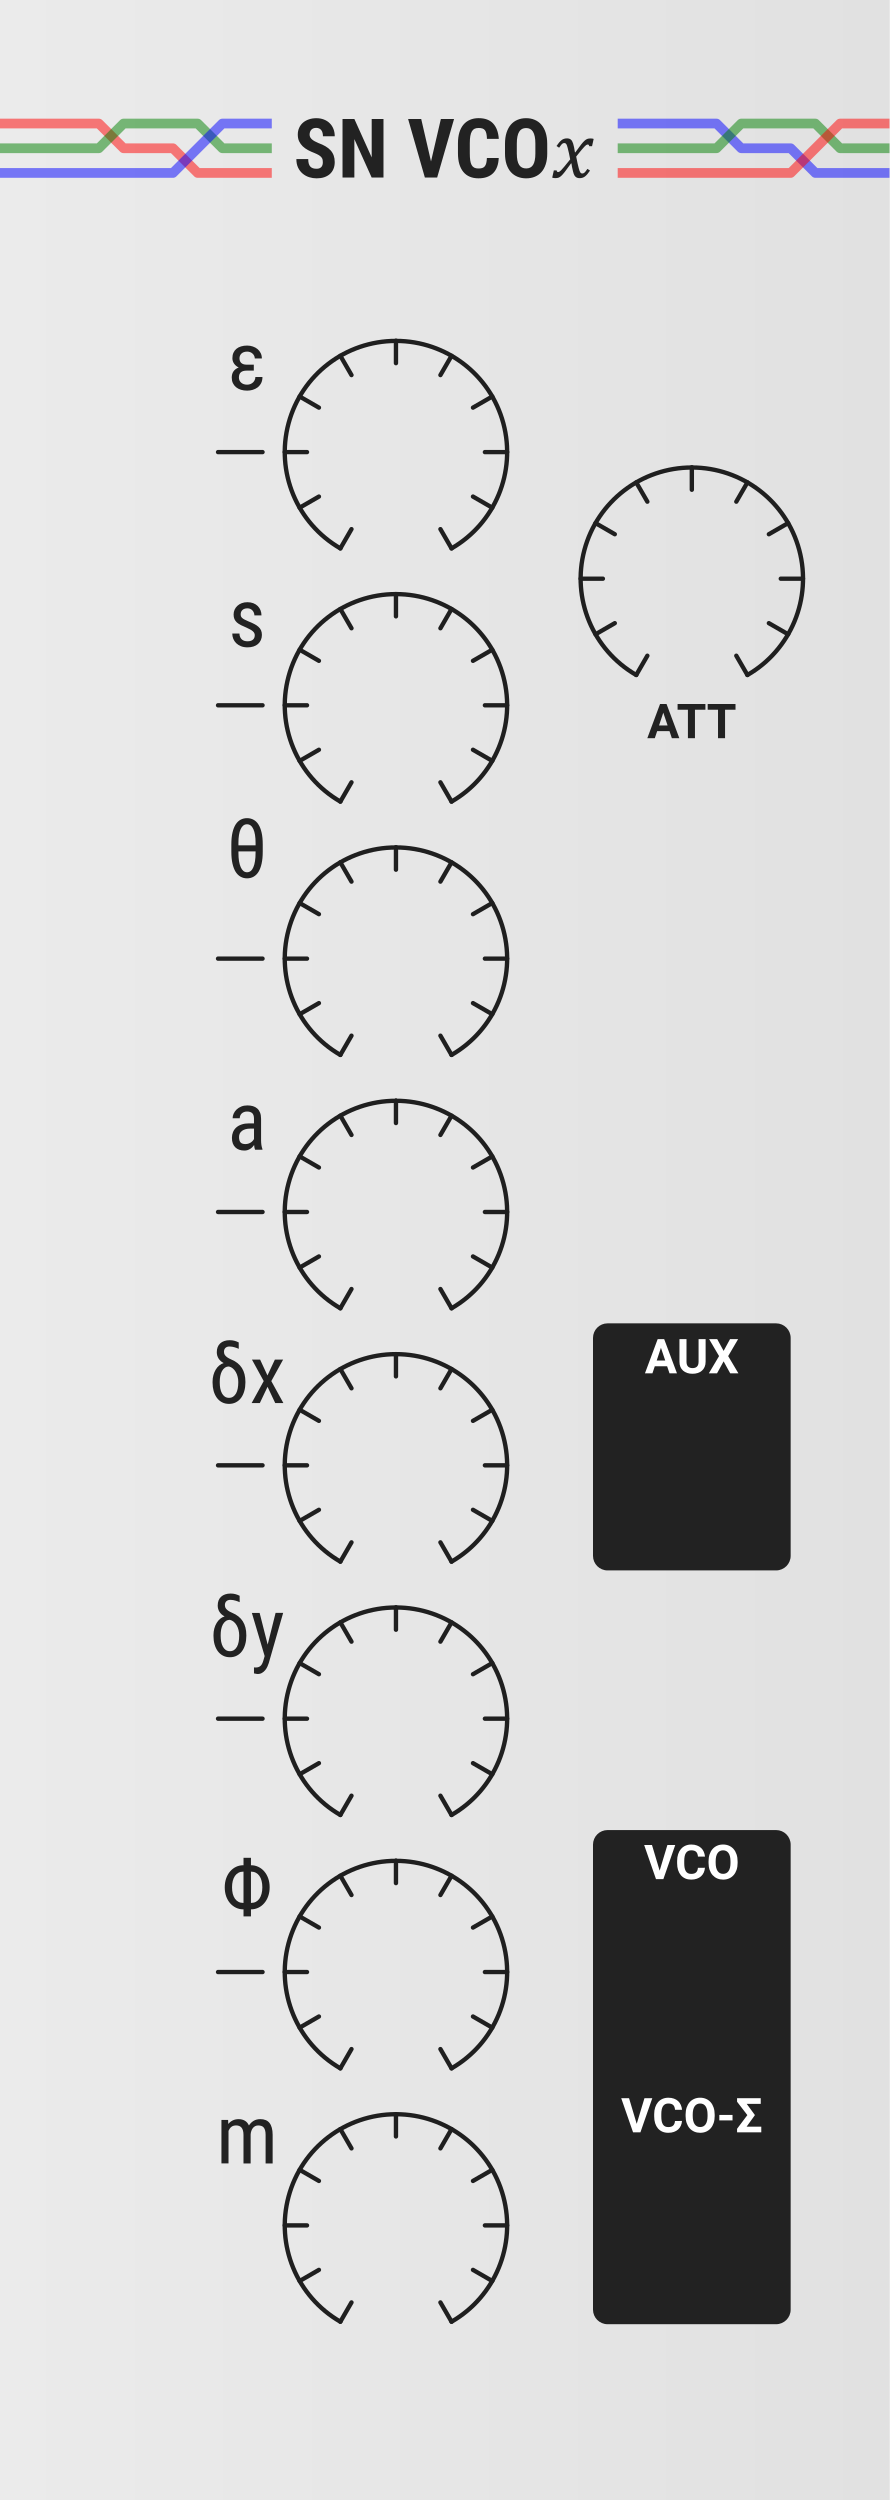
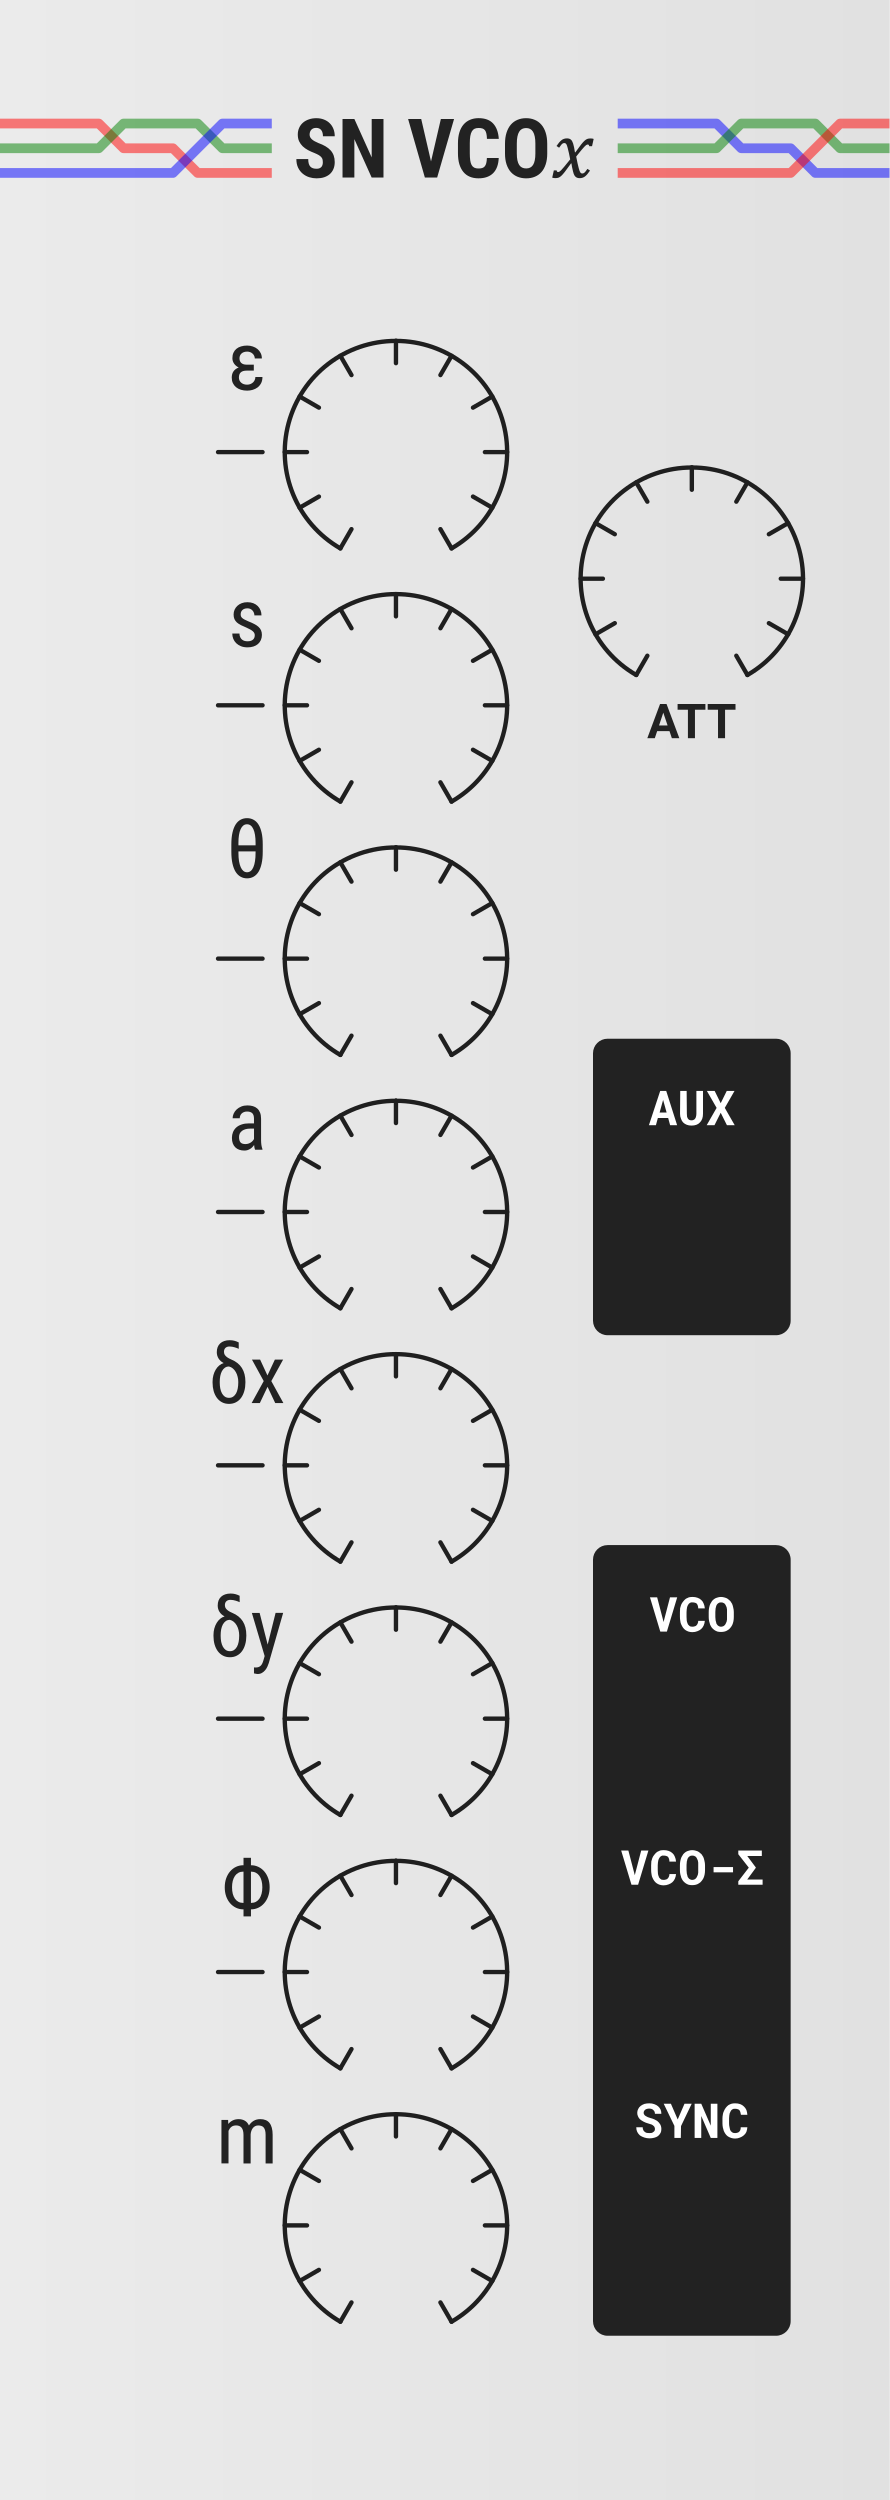
<svg xmlns="http://www.w3.org/2000/svg" version="1.1" width="45.72mm" height="128.5mm" viewBox="0 0 45.72 128.5">
  <defs>
    <linearGradient id="background">
      <stop offset="0%" stop-color="#ebebeb" />
      <stop offset="100%" stop-color="#e1e1e1" />
    </linearGradient>
  </defs>
  <g />
  <g>
    <rect x="0" y="0" width="45.72" height="128.5" fill="url(#background)" />
  </g>
  <g transform="translate(22.86,7.62)">
    <path fill="#222222" stroke="none" d="m -6.268,0.715 q 0,-0.079 -0.014,-0.141 Q -6.297,0.513 -6.345,0.459 -6.39,0.403 -6.477,0.351 -6.562,0.3 -6.704,0.242 -6.874,0.178 -7.029,0.095 -7.182,0.012 -7.3,-0.099 q -0.116,-0.114 -0.186,-0.26 -0.068,-0.149 -0.068,-0.345 0,-0.188 0.07,-0.343 0.07,-0.157 0.196,-0.267 0.128,-0.11 0.302,-0.169 0.176,-0.062 0.387,-0.062 0.217,0 0.391,0.07 0.176,0.068 0.298,0.192 0.124,0.122 0.19,0.294 0.066,0.169 0.066,0.374 h -0.606 q 0,-0.095 -0.021,-0.174 -0.019,-0.081 -0.062,-0.136 -0.041,-0.058 -0.107,-0.089 -0.066,-0.033 -0.159,-0.033 -0.087,0 -0.151,0.027 -0.062,0.027 -0.103,0.074 -0.041,0.045 -0.062,0.11 -0.021,0.064 -0.021,0.136 0,0.074 0.031,0.134 0.033,0.06 0.091,0.112 0.06,0.052 0.143,0.097 0.085,0.045 0.186,0.089 0.211,0.076 0.368,0.169 0.157,0.093 0.263,0.211 0.105,0.118 0.157,0.267 0.052,0.147 0.052,0.333 0,0.198 -0.066,0.353 -0.064,0.155 -0.186,0.263 -0.12,0.105 -0.291,0.163 -0.172,0.056 -0.387,0.056 -0.194,0 -0.382,-0.058 -0.186,-0.06 -0.333,-0.182 -0.147,-0.122 -0.238,-0.308 -0.089,-0.186 -0.089,-0.442 h 0.61 q 0,0.136 0.027,0.232 0.027,0.095 0.081,0.155 0.056,0.058 0.136,0.085 0.081,0.025 0.188,0.025 0.087,0 0.147,-0.025 0.062,-0.027 0.099,-0.07 0.039,-0.045 0.056,-0.107 0.017,-0.062 0.017,-0.134 z M -3.149,1.505 H -3.757 L -4.646,-0.469 V 1.505 h -0.608 v -3.01 h 0.608 l 0.891,1.976 V -1.505 h 0.606 z M -0.706,0.678 -0.199,-1.505 H 0.479 L -0.39,1.505 H -1.022 L -1.884,-1.505 h 0.674 z M 2.775,0.502 Q 2.752,1.017 2.486,1.282 2.219,1.546 1.733,1.546 q -0.25,0 -0.446,-0.083 Q 1.09,1.381 0.956,1.217 0.822,1.054 0.749,0.814 0.679,0.573 0.679,0.258 v -0.513 q 0,-0.314 0.072,-0.556 0.074,-0.242 0.213,-0.405 0.138,-0.163 0.335,-0.246 0.196,-0.085 0.442,-0.085 0.492,0 0.746,0.275 0.256,0.275 0.291,0.79 H 2.169 Q 2.165,-0.643 2.14,-0.75 2.118,-0.86 2.068,-0.924 2.018,-0.988 1.938,-1.015 1.859,-1.042 1.741,-1.042 q -0.122,0 -0.209,0.041 -0.085,0.041 -0.138,0.134 -0.054,0.091 -0.081,0.242 -0.025,0.149 -0.025,0.366 v 0.517 q 0,0.211 0.021,0.36 0.021,0.149 0.072,0.244 0.052,0.093 0.136,0.136 0.085,0.043 0.215,0.043 0.112,0 0.19,-0.023 0.081,-0.025 0.132,-0.085 0.052,-0.06 0.079,-0.165 0.027,-0.105 0.033,-0.267 z m 2.493,-0.232 q 0,0.316 -0.079,0.556 Q 5.111,1.067 4.968,1.226 4.828,1.385 4.627,1.466 q -0.198,0.081 -0.44,0.081 -0.242,0 -0.442,-0.081 Q 3.544,1.385 3.399,1.226 3.257,1.067 3.176,0.827 3.097,0.587 3.097,0.271 V -0.229 q 0,-0.325 0.079,-0.571 0.079,-0.248 0.221,-0.413 0.143,-0.165 0.343,-0.248 0.201,-0.085 0.442,-0.085 0.242,0 0.44,0.085 0.201,0.083 0.343,0.248 0.145,0.165 0.223,0.413 0.079,0.246 0.079,0.571 z M 4.658,-0.234 q 0,-0.215 -0.031,-0.366 -0.031,-0.153 -0.091,-0.25 -0.06,-0.097 -0.149,-0.143 -0.089,-0.045 -0.205,-0.045 -0.118,0 -0.207,0.045 -0.089,0.045 -0.149,0.143 -0.06,0.097 -0.091,0.25 -0.031,0.151 -0.031,0.366 v 0.504 q 0,0.205 0.031,0.351 0.031,0.145 0.091,0.238 0.062,0.093 0.151,0.136 0.091,0.043 0.209,0.043 0.116,0 0.203,-0.043 0.089,-0.043 0.149,-0.136 0.06,-0.093 0.089,-0.238 Q 4.658,0.475 4.658,0.271 Z M 6.448,0.571 Q 6.417,0.407 6.384,0.256 6.351,0.105 6.316,-0.025 q -0.035,-0.13 -0.058,-0.169 -0.023,-0.041 -0.05,-0.056 -0.025,-0.017 -0.064,-0.017 -0.043,0 -0.079,0.021 -0.035,0.019 -0.076,0.068 -0.041,0.048 -0.11,0.151 L 5.745,-0.116 q 0.13,-0.196 0.25,-0.294 0.12,-0.097 0.283,-0.097 0.064,0 0.112,0.014 0.05,0.014 0.087,0.045 0.037,0.029 0.066,0.076 0.029,0.048 0.056,0.13 0.027,0.081 0.05,0.203 0.025,0.12 0.043,0.25 h 0.021 q 0.198,-0.279 0.3,-0.407 0.103,-0.13 0.174,-0.192 0.07,-0.064 0.134,-0.089 0.066,-0.027 0.174,-0.027 0.097,0 0.159,0.025 l -0.083,0.374 H 7.426 q -0.012,-0.087 -0.072,-0.087 -0.019,0 -0.039,0.006 -0.021,0.006 -0.052,0.027 -0.029,0.021 -0.087,0.081 -0.058,0.06 -0.13,0.147 -0.072,0.087 -0.149,0.182 L 6.756,0.428 q 0.037,0.198 0.07,0.343 0.033,0.145 0.058,0.242 0.027,0.095 0.045,0.151 0.021,0.056 0.043,0.085 0.023,0.027 0.045,0.039 0.025,0.01 0.056,0.01 0.056,0 0.107,-0.043 0.054,-0.043 0.153,-0.196 l 0.134,0.089 Q 7.325,1.362 7.207,1.451 q -0.116,0.087 -0.277,0.087 -0.089,0 -0.151,-0.033 Q 6.717,1.474 6.671,1.404 6.626,1.333 6.591,1.184 6.527,0.92 6.512,0.779 H 6.492 Q 6.272,1.087 6.165,1.222 6.06,1.356 5.989,1.42 q -0.068,0.064 -0.134,0.089 -0.064,0.027 -0.172,0.027 -0.097,0 -0.159,-0.025 L 5.607,1.137 h 0.145 q 0.012,0.087 0.072,0.087 0.029,0 0.06,-0.014 Q 5.917,1.193 5.977,1.135 6.037,1.075 6.142,0.949 6.248,0.823 6.448,0.571 Z" />
  </g>
  <g fill="none" stroke="#1f1f1f" stroke-linecap="round" stroke-linejoin="round" stroke-width="1">
    <g transform="translate(20.352,23.238) scale(0.225,0.225)">
      <line x1="-10.160" y1="17.598" x2="-12.700" y2="21.997" />
      <line x1="-17.598" y1="10.160" x2="-21.997" y2="12.700" />
      <line x1="-20.32" y1="0.000" x2="-25.4" y2="0.000" />
      <line x1="-17.598" y1="-10.16" x2="-21.997" y2="-12.7" />
      <line x1="-10.16" y1="-17.598" x2="-12.7" y2="-21.997" />
      <line x1="0.000" y1="-20.32" x2="0.000" y2="-25.4" />
      <line x1="10.160" y1="-17.598" x2="12.7" y2="-21.997" />
      <line x1="17.598" y1="-10.160" x2="21.997" y2="-12.7" />
      <line x1="20.32" y1="0.000" x2="25.4" y2="0.000" />
      <line x1="17.598" y1="10.16" x2="21.997" y2="12.7" />
      <line x1="10.16" y1="17.598" x2="12.7" y2="21.997" />
      <g>
        <path d="M0.000,-25.4 a25.4,25.4,0,0,0,-12.7,47.397" />
        <path d="M0.000,-25.4 a25.4,25.4,0,0,1,12.7,47.397" />
        <circle cx="0.000" cy="0.000" r="25.4" opacity="0.5" stroke="none" />
      </g>
      <line x1="-30.48" y1="0.000" x2="-40.64" y2="0.000" />
    </g>
    <g transform="translate(20.352,36.252) scale(0.225,0.225)">
      <line x1="-10.160" y1="17.598" x2="-12.700" y2="21.997" />
      <line x1="-17.598" y1="10.160" x2="-21.997" y2="12.700" />
      <line x1="-20.32" y1="0.000" x2="-25.4" y2="0.000" />
      <line x1="-17.598" y1="-10.16" x2="-21.997" y2="-12.7" />
      <line x1="-10.16" y1="-17.598" x2="-12.7" y2="-21.997" />
      <line x1="0.000" y1="-20.32" x2="0.000" y2="-25.4" />
      <line x1="10.160" y1="-17.598" x2="12.7" y2="-21.997" />
      <line x1="17.598" y1="-10.160" x2="21.997" y2="-12.7" />
      <line x1="20.32" y1="0.000" x2="25.4" y2="0.000" />
      <line x1="17.598" y1="10.16" x2="21.997" y2="12.7" />
      <line x1="10.16" y1="17.598" x2="12.7" y2="21.997" />
      <g>
        <path d="M0.000,-25.4 a25.4,25.4,0,0,0,-12.7,47.397" />
        <path d="M0.000,-25.4 a25.4,25.4,0,0,1,12.7,47.397" />
        <circle cx="0.000" cy="0.000" r="25.4" opacity="0.5" stroke="none" />
      </g>
      <line x1="-30.48" y1="0.000" x2="-40.64" y2="0.000" />
    </g>
    <g transform="translate(20.352,49.274) scale(0.225,0.225)">
      <line x1="-10.160" y1="17.598" x2="-12.700" y2="21.997" />
      <line x1="-17.598" y1="10.160" x2="-21.997" y2="12.700" />
      <line x1="-20.32" y1="0.000" x2="-25.4" y2="0.000" />
      <line x1="-17.598" y1="-10.16" x2="-21.997" y2="-12.7" />
      <line x1="-10.16" y1="-17.598" x2="-12.7" y2="-21.997" />
      <line x1="0.000" y1="-20.32" x2="0.000" y2="-25.4" />
      <line x1="10.160" y1="-17.598" x2="12.7" y2="-21.997" />
      <line x1="17.598" y1="-10.160" x2="21.997" y2="-12.7" />
      <line x1="20.32" y1="0.000" x2="25.4" y2="0.000" />
      <line x1="17.598" y1="10.16" x2="21.997" y2="12.7" />
      <line x1="10.16" y1="17.598" x2="12.7" y2="21.997" />
      <g>
        <path d="M0.000,-25.4 a25.4,25.4,0,0,0,-12.7,47.397" />
        <path d="M0.000,-25.4 a25.4,25.4,0,0,1,12.7,47.397" />
        <circle cx="0.000" cy="0.000" r="25.4" opacity="0.5" stroke="none" />
      </g>
      <line x1="-30.48" y1="0.000" x2="-40.64" y2="0.000" />
    </g>
    <g transform="translate(20.352,62.296) scale(0.225,0.225)">
      <line x1="-10.160" y1="17.598" x2="-12.700" y2="21.997" />
      <line x1="-17.598" y1="10.160" x2="-21.997" y2="12.700" />
      <line x1="-20.32" y1="0.000" x2="-25.4" y2="0.000" />
      <line x1="-17.598" y1="-10.16" x2="-21.997" y2="-12.7" />
      <line x1="-10.16" y1="-17.598" x2="-12.7" y2="-21.997" />
      <line x1="0.000" y1="-20.32" x2="0.000" y2="-25.4" />
      <line x1="10.160" y1="-17.598" x2="12.7" y2="-21.997" />
      <line x1="17.598" y1="-10.160" x2="21.997" y2="-12.7" />
      <line x1="20.32" y1="0.000" x2="25.4" y2="0.000" />
      <line x1="17.598" y1="10.16" x2="21.997" y2="12.7" />
      <line x1="10.16" y1="17.598" x2="12.7" y2="21.997" />
      <g>
        <path d="M0.000,-25.4 a25.4,25.4,0,0,0,-12.7,47.397" />
        <path d="M0.000,-25.4 a25.4,25.4,0,0,1,12.7,47.397" />
        <circle cx="0.000" cy="0.000" r="25.4" opacity="0.5" stroke="none" />
      </g>
      <line x1="-30.48" y1="0.000" x2="-40.64" y2="0.000" />
    </g>
    <g transform="translate(20.352,75.318) scale(0.225,0.225)">
      <line x1="-10.160" y1="17.598" x2="-12.700" y2="21.997" />
      <line x1="-17.598" y1="10.160" x2="-21.997" y2="12.700" />
      <line x1="-20.32" y1="0.000" x2="-25.4" y2="0.000" />
      <line x1="-17.598" y1="-10.16" x2="-21.997" y2="-12.7" />
      <line x1="-10.16" y1="-17.598" x2="-12.7" y2="-21.997" />
      <line x1="0.000" y1="-20.32" x2="0.000" y2="-25.4" />
      <line x1="10.160" y1="-17.598" x2="12.7" y2="-21.997" />
      <line x1="17.598" y1="-10.160" x2="21.997" y2="-12.7" />
      <line x1="20.32" y1="0.000" x2="25.4" y2="0.000" />
      <line x1="17.598" y1="10.16" x2="21.997" y2="12.7" />
      <line x1="10.16" y1="17.598" x2="12.7" y2="21.997" />
      <g>
        <path d="M0.000,-25.4 a25.4,25.4,0,0,0,-12.7,47.397" />
        <path d="M0.000,-25.4 a25.4,25.4,0,0,1,12.7,47.397" />
        <circle cx="0.000" cy="0.000" r="25.4" opacity="0.5" stroke="none" />
      </g>
      <line x1="-30.48" y1="0.000" x2="-40.64" y2="0.000" />
    </g>
    <g transform="translate(20.352,88.34) scale(0.225,0.225)">
      <line x1="-10.160" y1="17.598" x2="-12.700" y2="21.997" />
      <line x1="-17.598" y1="10.160" x2="-21.997" y2="12.700" />
      <line x1="-20.32" y1="0.000" x2="-25.4" y2="0.000" />
      <line x1="-17.598" y1="-10.16" x2="-21.997" y2="-12.7" />
      <line x1="-10.16" y1="-17.598" x2="-12.7" y2="-21.997" />
      <line x1="0.000" y1="-20.32" x2="0.000" y2="-25.4" />
      <line x1="10.160" y1="-17.598" x2="12.7" y2="-21.997" />
      <line x1="17.598" y1="-10.160" x2="21.997" y2="-12.7" />
      <line x1="20.32" y1="0.000" x2="25.4" y2="0.000" />
      <line x1="17.598" y1="10.16" x2="21.997" y2="12.7" />
      <line x1="10.16" y1="17.598" x2="12.7" y2="21.997" />
      <g>
        <path d="M0.000,-25.4 a25.4,25.4,0,0,0,-12.7,47.397" />
        <path d="M0.000,-25.4 a25.4,25.4,0,0,1,12.7,47.397" />
        <circle cx="0.000" cy="0.000" r="25.4" opacity="0.5" stroke="none" />
      </g>
      <line x1="-30.48" y1="0.000" x2="-40.64" y2="0.000" />
    </g>
    <g transform="translate(20.352,101.363) scale(0.225,0.225)">
      <line x1="-10.160" y1="17.598" x2="-12.700" y2="21.997" />
      <line x1="-17.598" y1="10.160" x2="-21.997" y2="12.700" />
      <line x1="-20.32" y1="0.000" x2="-25.4" y2="0.000" />
      <line x1="-17.598" y1="-10.16" x2="-21.997" y2="-12.7" />
      <line x1="-10.16" y1="-17.598" x2="-12.7" y2="-21.997" />
      <line x1="0.000" y1="-20.32" x2="0.000" y2="-25.4" />
      <line x1="10.160" y1="-17.598" x2="12.7" y2="-21.997" />
      <line x1="17.598" y1="-10.160" x2="21.997" y2="-12.7" />
      <line x1="20.32" y1="0.000" x2="25.4" y2="0.000" />
      <line x1="17.598" y1="10.16" x2="21.997" y2="12.7" />
      <line x1="10.16" y1="17.598" x2="12.7" y2="21.997" />
      <g>
        <path d="M0.000,-25.4 a25.4,25.4,0,0,0,-12.7,47.397" />
        <path d="M0.000,-25.4 a25.4,25.4,0,0,1,12.7,47.397" />
        <circle cx="0.000" cy="0.000" r="25.4" opacity="0.5" stroke="none" />
      </g>
      <line x1="-30.48" y1="0.000" x2="-40.64" y2="0.000" />
    </g>
    <g transform="translate(20.352,114.386) scale(0.225,0.225)">
      <line x1="-10.160" y1="17.598" x2="-12.700" y2="21.997" />
      <line x1="-17.598" y1="10.160" x2="-21.997" y2="12.700" />
      <line x1="-20.32" y1="0.000" x2="-25.4" y2="0.000" />
      <line x1="-17.598" y1="-10.16" x2="-21.997" y2="-12.7" />
      <line x1="-10.16" y1="-17.598" x2="-12.7" y2="-21.997" />
      <line x1="0.000" y1="-20.32" x2="0.000" y2="-25.4" />
      <line x1="10.160" y1="-17.598" x2="12.7" y2="-21.997" />
      <line x1="17.598" y1="-10.160" x2="21.997" y2="-12.7" />
      <line x1="20.32" y1="0.000" x2="25.4" y2="0.000" />
      <line x1="17.598" y1="10.16" x2="21.997" y2="12.7" />
      <line x1="10.16" y1="17.598" x2="12.7" y2="21.997" />
      <g>
        <path d="M0.000,-25.4 a25.4,25.4,0,0,0,-12.7,47.397" />
        <path d="M0.000,-25.4 a25.4,25.4,0,0,1,12.7,47.397" />
        <circle cx="0.000" cy="0.000" r="25.4" opacity="0.5" stroke="none" />
      </g>
    </g>
    <g transform="translate(35.56,29.745) scale(0.225,0.225)">
      <line x1="-10.160" y1="17.598" x2="-12.700" y2="21.997" />
      <line x1="-17.598" y1="10.160" x2="-21.997" y2="12.700" />
      <line x1="-20.32" y1="0.000" x2="-25.4" y2="0.000" />
      <line x1="-17.598" y1="-10.16" x2="-21.997" y2="-12.7" />
      <line x1="-10.16" y1="-17.598" x2="-12.7" y2="-21.997" />
      <line x1="0.000" y1="-20.32" x2="0.000" y2="-25.4" />
      <line x1="10.160" y1="-17.598" x2="12.7" y2="-21.997" />
      <line x1="17.598" y1="-10.160" x2="21.997" y2="-12.7" />
      <line x1="20.32" y1="0.000" x2="25.4" y2="0.000" />
      <line x1="17.598" y1="10.16" x2="21.997" y2="12.7" />
      <line x1="10.16" y1="17.598" x2="12.7" y2="21.997" />
      <g>
        <path d="M0.000,-25.4 a25.4,25.4,0,0,0,-12.7,47.397" />
        <path d="M0.000,-25.4 a25.4,25.4,0,0,1,12.7,47.397" />
        <circle cx="0.000" cy="0.000" r="25.4" opacity="0.5" stroke="none" />
      </g>
    </g>
  </g>
  <g fill="#222222" />
  <g>
    <g fill="#222222">
-       <g transform="translate(35.56,88.34)">
-         <rect x="-5.08" y="-20.32" width="10.16" height="12.7" rx="0.75" />
-       </g>
-       <g transform="translate(35.56,114.385)">
-         <rect x="-5.08" y="-20.32" width="10.16" height="25.4" rx="0.75" />
+       <g transform="translate(35.56 61.01) scale(1)">
+         <rect x="-5.08" y="-7.62" width="10.16" height="15.24" rx="0.75" />
+       </g>
+       <g transform="translate(35.56 99.738) scale(1)">
+         <rect x="-5.08" y="-20.32" width="10.16" height="40.64" rx="0.75" />
      </g>
    </g>
    <g fill="#ffffff">
-       <g transform="translate(12.7,48.52)">
-         <path d="M 21.59,21.706 H 20.956 L 20.835,22.068 H 20.451 L 21.104,20.312 h 0.335 l 0.657,1.756 H 21.712 Z M 21.054,21.413 h 0.439 l -0.221,-0.657 z m 2.515,-1.101 v 1.159 q 0,0.152 -0.051,0.269 -0.051,0.116 -0.14,0.194 -0.089,0.078 -0.213,0.118 -0.123,0.04 -0.269,0.04 -0.147,0 -0.271,-0.04 -0.123,-0.04 -0.212,-0.118 -0.089,-0.078 -0.14,-0.194 -0.049,-0.117 -0.049,-0.269 V 20.312 h 0.362 v 1.159 q 0,0.172 0.082,0.252 0.083,0.078 0.229,0.078 0.147,0 0.228,-0.078 0.082,-0.08 0.082,-0.252 V 20.312 Z m 0.925,0.605 0.329,-0.605 h 0.416 l -0.511,0.871 0.525,0.885 h -0.421 l -0.338,-0.615 -0.338,0.615 H 23.735 l 0.525,-0.885 -0.511,-0.871 h 0.416 z" />
-       </g>
-       <g transform="translate(12.7,74.52)">
-         <path d="m 21.206,21.633 0.398,-1.32 h 0.403 l -0.611,1.756 h -0.377 l -0.609,-1.756 h 0.402 z m 2.328,-0.15 q -0.01,0.134 -0.06,0.246 -0.051,0.112 -0.14,0.193 -0.089,0.08 -0.217,0.125 -0.127,0.045 -0.289,0.045 -0.169,0 -0.304,-0.058 -0.134,-0.059 -0.228,-0.169 -0.093,-0.11 -0.143,-0.265 -0.049,-0.157 -0.049,-0.351 V 21.134 q 0,-0.194 0.052,-0.351 0.052,-0.157 0.146,-0.266 0.095,-0.11 0.23,-0.169 0.135,-0.059 0.301,-0.059 0.164,0 0.289,0.047 0.127,0.046 0.215,0.129 0.088,0.082 0.137,0.197 0.049,0.113 0.063,0.247 H 23.175 q -0.006,-0.078 -0.028,-0.139 -0.021,-0.06 -0.06,-0.101 -0.04,-0.041 -0.102,-0.061 -0.063,-0.022 -0.152,-0.022 -0.183,0 -0.274,0.134 -0.089,0.133 -0.089,0.412 v 0.118 q 0,0.136 0.019,0.239 0.021,0.102 0.063,0.171 0.043,0.069 0.111,0.104 0.069,0.034 0.165,0.034 0.086,0 0.147,-0.019 0.063,-0.019 0.104,-0.058 0.042,-0.04 0.065,-0.099 0.023,-0.059 0.029,-0.137 z m 1.68,-0.253 q 0,0.201 -0.054,0.362 -0.054,0.159 -0.153,0.27 -0.098,0.111 -0.235,0.171 -0.137,0.059 -0.303,0.059 -0.165,0 -0.303,-0.059 -0.137,-0.06 -0.238,-0.171 -0.099,-0.111 -0.154,-0.27 -0.055,-0.16 -0.055,-0.362 v -0.077 q 0,-0.2 0.054,-0.361 0.055,-0.16 0.154,-0.273 0.099,-0.112 0.236,-0.171 0.137,-0.06 0.303,-0.06 0.165,0 0.303,0.06 0.137,0.059 0.236,0.171 0.099,0.112 0.153,0.273 0.055,0.16 0.055,0.361 z m -0.367,-0.08 q 0,-0.276 -0.099,-0.42 -0.099,-0.143 -0.282,-0.143 -0.183,0 -0.282,0.143 -0.099,0.143 -0.099,0.42 v 0.08 q 0,0.137 0.025,0.244 0.027,0.105 0.075,0.177 0.049,0.071 0.121,0.109 0.071,0.036 0.163,0.036 0.183,0 0.281,-0.145 0.098,-0.145 0.098,-0.421 z" />
-       </g>
-       <g transform="translate(12.7,87.534)">
-         <path d="m 20.027,21.633 0.398,-1.32 h 0.403 l -0.611,1.756 h -0.377 l -0.609,-1.756 h 0.402 z m 2.328,-0.15 q -0.01,0.134 -0.06,0.246 -0.051,0.112 -0.14,0.193 -0.089,0.08 -0.217,0.125 -0.127,0.045 -0.289,0.045 -0.169,0 -0.304,-0.058 -0.134,-0.059 -0.228,-0.169 -0.093,-0.11 -0.143,-0.265 -0.049,-0.157 -0.049,-0.351 V 21.134 q 0,-0.194 0.052,-0.351 0.052,-0.157 0.146,-0.266 0.095,-0.11 0.23,-0.169 0.135,-0.059 0.301,-0.059 0.164,0 0.289,0.047 0.127,0.046 0.215,0.129 0.088,0.082 0.137,0.197 0.049,0.113 0.063,0.247 h -0.362 q -0.006,-0.078 -0.028,-0.139 -0.021,-0.06 -0.06,-0.101 -0.04,-0.041 -0.102,-0.061 -0.063,-0.022 -0.152,-0.022 -0.183,0 -0.274,0.134 -0.089,0.133 -0.089,0.412 v 0.118 q 0,0.136 0.019,0.239 0.021,0.102 0.063,0.171 0.043,0.069 0.111,0.104 0.069,0.034 0.165,0.034 0.086,0 0.147,-0.019 0.063,-0.019 0.104,-0.058 0.042,-0.04 0.065,-0.099 0.023,-0.059 0.029,-0.137 z m 1.68,-0.253 q 0,0.201 -0.054,0.362 -0.054,0.159 -0.153,0.27 -0.098,0.111 -0.235,0.171 -0.137,0.059 -0.303,0.059 -0.165,0 -0.303,-0.059 -0.137,-0.06 -0.238,-0.171 -0.099,-0.111 -0.154,-0.27 -0.055,-0.16 -0.055,-0.362 v -0.077 q 0,-0.2 0.054,-0.361 0.055,-0.16 0.154,-0.273 0.099,-0.112 0.236,-0.171 0.137,-0.06 0.303,-0.06 0.165,0 0.303,0.06 0.137,0.059 0.236,0.171 0.099,0.112 0.153,0.273 0.055,0.16 0.055,0.361 z m -0.367,-0.08 q 0,-0.276 -0.099,-0.42 -0.099,-0.143 -0.282,-0.143 -0.183,0 -0.282,0.143 -0.099,0.143 -0.099,0.42 v 0.08 q 0,0.137 0.025,0.244 0.027,0.105 0.075,0.177 0.049,0.071 0.121,0.109 0.071,0.036 0.163,0.036 0.183,0 0.281,-0.145 0.098,-0.145 0.098,-0.421 z m 1.284,0.306 h -0.679 v -0.281 h 0.679 z m 1.145,-0.265 -0.422,0.586 h 0.755 v 0.291 H 25.185 v -0.182 l 0.529,-0.704 -0.529,-0.687 v -0.182 h 1.217 v 0.293 h -0.72 l 0.416,0.568 z" />
+       <g transform="translate(33.324,57.835)">
+         <path d="M0.49-0.37L1.02-0.37L1.12 0L1.48 0L0.92-1.76L0.61-1.76L0.03 0L0.39 0L0.49-0.37ZM0.94-0.65L0.58-0.65L0.76-1.30L0.94-0.65ZM2.81-0.59L2.81-1.76L2.47-1.76L2.47-0.59Q2.47-0.51 2.45-0.44Q2.44-0.38 2.40-0.33L2.40-0.33Q2.37-0.29 2.32-0.27Q2.28-0.25 2.22-0.25L2.22-0.25Q2.16-0.25 2.11-0.27Q2.07-0.29 2.04-0.33L2.04-0.33Q2.01-0.37 1.99-0.44Q1.98-0.50 1.98-0.59L1.98-0.59L1.97-1.76L1.64-1.76L1.63-0.59Q1.63-0.44 1.68-0.33Q1.72-0.21 1.79-0.14L1.79-0.14Q1.87-0.06 1.98-0.02Q2.08 0.02 2.22 0.02L2.22 0.02Q2.36 0.02 2.47-0.02Q2.58-0.06 2.65-0.14L2.65-0.14Q2.73-0.22 2.77-0.33Q2.81-0.44 2.81-0.59L2.81-0.59ZM4.03-1.76L3.72-1.13L3.41-1.76L3.01-1.76L3.51-0.89L3.00 0L3.40 0L3.72-0.64L4.04 0L4.44 0L3.93-0.89L4.43-1.76L4.03-1.76Z" />
+       </g>
+       <g transform="translate(33.368,83.863)">
+         <path d="M0.04-1.76L0.57 0L0.91 0L1.44-1.76L1.07-1.76L0.77-0.61L0.74-0.49L0.71-0.61L0.41-1.76L0.04-1.76ZM2.86-0.55L2.86-0.55L2.52-0.55Q2.52-0.47 2.49-0.41Q2.47-0.36 2.43-0.32L2.43-0.32Q2.40-0.28 2.34-0.27Q2.29-0.25 2.22-0.25L2.22-0.25Q2.18-0.25 2.13-0.26Q2.09-0.27 2.06-0.30L2.06-0.30Q2.03-0.32 2.01-0.35Q1.98-0.38 1.97-0.43L1.97-0.43Q1.94-0.49 1.93-0.57Q1.92-0.65 1.92-0.76L1.92-0.76L1.92-1.00Q1.92-1.07 1.93-1.14Q1.94-1.21 1.95-1.26L1.95-1.26Q1.97-1.33 2.01-1.39Q2.04-1.44 2.09-1.47L2.09-1.47Q2.12-1.49 2.15-1.50Q2.19-1.50 2.23-1.50L2.23-1.50Q2.30-1.50 2.36-1.48Q2.41-1.47 2.45-1.43L2.45-1.43Q2.48-1.39 2.50-1.33Q2.52-1.27 2.52-1.19L2.52-1.19L2.86-1.19Q2.85-1.33 2.80-1.44Q2.76-1.55 2.68-1.62L2.68-1.62Q2.60-1.70 2.48-1.74Q2.37-1.78 2.23-1.78L2.23-1.78Q2.13-1.78 2.04-1.76Q1.96-1.73 1.89-1.69L1.89-1.69Q1.81-1.63 1.75-1.55Q1.68-1.47 1.64-1.37L1.64-1.37Q1.61-1.29 1.59-1.20Q1.58-1.10 1.58-0.99L1.58-0.99L1.58-0.76Q1.58-0.65 1.60-0.54Q1.61-0.44 1.65-0.36L1.65-0.36Q1.69-0.27 1.74-0.20Q1.79-0.13 1.86-0.08L1.86-0.08Q1.93-0.03 2.02-0.00Q2.12 0.03 2.22 0.03L2.22 0.03Q2.36 0.03 2.48-0.02Q2.59-0.06 2.67-0.13L2.67-0.13Q2.75-0.20 2.80-0.31Q2.85-0.42 2.86-0.55ZM4.35-0.75L4.35-0.75L4.35-1.00Q4.35-1.12 4.32-1.23Q4.30-1.34 4.26-1.43L4.26-1.43Q4.22-1.50 4.17-1.57Q4.11-1.63 4.04-1.68L4.04-1.68Q3.97-1.73 3.88-1.75Q3.79-1.78 3.69-1.78L3.69-1.78Q3.59-1.78 3.51-1.75Q3.42-1.73 3.35-1.68L3.35-1.68Q3.28-1.63 3.23-1.57Q3.18-1.50 3.14-1.42L3.14-1.42Q3.10-1.33 3.08-1.22Q3.06-1.12 3.06-1.00L3.06-1.00L3.06-0.75Q3.06-0.64 3.08-0.54Q3.10-0.44 3.13-0.36L3.13-0.36Q3.17-0.27 3.22-0.20Q3.28-0.13 3.35-0.08L3.35-0.08Q3.42-0.03 3.51-0.00Q3.59 0.02 3.69 0.02L3.69 0.02Q3.79 0.02 3.87 0.00Q3.96-0.02 4.03-0.07L4.03-0.07Q4.11-0.11 4.17-0.19Q4.23-0.26 4.27-0.34L4.27-0.34Q4.31-0.43 4.33-0.53Q4.35-0.64 4.35-0.75ZM4.00-1.01L4.00-1.01L4.00-0.75Q4.00-0.68 4.00-0.62Q3.99-0.56 3.98-0.51L3.98-0.51Q3.96-0.45 3.93-0.40Q3.90-0.34 3.86-0.31L3.86-0.31Q3.83-0.28 3.79-0.27Q3.75-0.25 3.69-0.25L3.69-0.25Q3.64-0.25 3.60-0.27Q3.56-0.29 3.53-0.31L3.53-0.31Q3.49-0.35 3.46-0.40Q3.44-0.45 3.43-0.52L3.43-0.52Q3.41-0.57 3.41-0.63Q3.40-0.68 3.40-0.75L3.40-0.75L3.40-1.01Q3.40-1.07 3.41-1.14Q3.41-1.20 3.43-1.25L3.43-1.25Q3.44-1.32 3.47-1.37Q3.50-1.42 3.54-1.45L3.54-1.45Q3.57-1.47 3.61-1.49Q3.65-1.50 3.69-1.50L3.69-1.50Q3.74-1.50 3.78-1.49Q3.82-1.47 3.86-1.45L3.86-1.45Q3.90-1.42 3.93-1.36Q3.96-1.31 3.98-1.25L3.98-1.25Q3.99-1.20 4.00-1.14Q4.00-1.07 4.00-1.01Z" />
+       </g>
+       <g transform="translate(31.888,96.877)">
+         <path d="M0.04-1.76L0.57 0L0.91 0L1.44-1.76L1.07-1.76L0.77-0.61L0.74-0.49L0.71-0.61L0.41-1.76L0.04-1.76ZM2.86-0.55L2.86-0.55L2.52-0.55Q2.52-0.47 2.49-0.41Q2.47-0.36 2.43-0.32L2.43-0.32Q2.40-0.28 2.34-0.27Q2.29-0.25 2.22-0.25L2.22-0.25Q2.18-0.25 2.13-0.26Q2.09-0.27 2.06-0.30L2.06-0.30Q2.03-0.32 2.01-0.35Q1.98-0.38 1.97-0.43L1.97-0.43Q1.94-0.49 1.93-0.57Q1.92-0.65 1.92-0.76L1.92-0.76L1.92-1.00Q1.92-1.07 1.93-1.14Q1.94-1.21 1.95-1.26L1.95-1.26Q1.97-1.33 2.01-1.39Q2.04-1.44 2.09-1.47L2.09-1.47Q2.12-1.49 2.15-1.50Q2.19-1.50 2.23-1.50L2.23-1.50Q2.30-1.50 2.36-1.48Q2.41-1.47 2.45-1.43L2.45-1.43Q2.48-1.39 2.50-1.33Q2.52-1.27 2.52-1.19L2.52-1.19L2.86-1.19Q2.85-1.33 2.80-1.44Q2.76-1.55 2.68-1.62L2.68-1.62Q2.60-1.70 2.48-1.74Q2.37-1.78 2.23-1.78L2.23-1.78Q2.13-1.78 2.04-1.76Q1.96-1.73 1.89-1.69L1.89-1.69Q1.81-1.63 1.75-1.55Q1.68-1.47 1.64-1.37L1.64-1.37Q1.61-1.29 1.59-1.20Q1.58-1.10 1.58-0.99L1.58-0.99L1.58-0.76Q1.58-0.65 1.60-0.54Q1.61-0.44 1.65-0.36L1.65-0.36Q1.69-0.27 1.74-0.20Q1.79-0.13 1.86-0.08L1.86-0.08Q1.93-0.03 2.02-0.00Q2.12 0.03 2.22 0.03L2.22 0.03Q2.36 0.03 2.48-0.02Q2.59-0.06 2.67-0.13L2.67-0.13Q2.75-0.20 2.80-0.31Q2.85-0.42 2.86-0.55ZM4.35-0.75L4.35-0.75L4.35-1.00Q4.35-1.12 4.32-1.23Q4.30-1.34 4.26-1.43L4.26-1.43Q4.22-1.50 4.17-1.57Q4.11-1.63 4.04-1.68L4.04-1.68Q3.97-1.73 3.88-1.75Q3.79-1.78 3.69-1.78L3.69-1.78Q3.59-1.78 3.51-1.75Q3.42-1.73 3.35-1.68L3.35-1.68Q3.28-1.63 3.23-1.57Q3.18-1.50 3.14-1.42L3.14-1.42Q3.10-1.33 3.08-1.22Q3.06-1.12 3.06-1.00L3.06-1.00L3.06-0.75Q3.06-0.64 3.08-0.54Q3.10-0.44 3.13-0.36L3.13-0.36Q3.17-0.27 3.22-0.20Q3.28-0.13 3.35-0.08L3.35-0.08Q3.42-0.03 3.51-0.00Q3.59 0.02 3.69 0.02L3.69 0.02Q3.79 0.02 3.87 0.00Q3.96-0.02 4.03-0.07L4.03-0.07Q4.11-0.11 4.17-0.19Q4.23-0.26 4.27-0.34L4.27-0.34Q4.31-0.43 4.33-0.53Q4.35-0.64 4.35-0.75ZM4.00-1.01L4.00-1.01L4.00-0.75Q4.00-0.68 4.00-0.62Q3.99-0.56 3.98-0.51L3.98-0.51Q3.96-0.45 3.93-0.40Q3.90-0.34 3.86-0.31L3.86-0.31Q3.83-0.28 3.79-0.27Q3.75-0.25 3.69-0.25L3.69-0.25Q3.64-0.25 3.60-0.27Q3.56-0.29 3.53-0.31L3.53-0.31Q3.49-0.35 3.46-0.40Q3.44-0.45 3.43-0.52L3.43-0.52Q3.41-0.57 3.41-0.63Q3.40-0.68 3.40-0.75L3.40-0.75L3.40-1.01Q3.40-1.07 3.41-1.14Q3.41-1.20 3.43-1.25L3.43-1.25Q3.44-1.32 3.47-1.37Q3.50-1.42 3.54-1.45L3.54-1.45Q3.57-1.47 3.61-1.49Q3.65-1.50 3.69-1.50L3.69-1.50Q3.74-1.50 3.78-1.49Q3.82-1.47 3.86-1.45L3.86-1.45Q3.90-1.42 3.93-1.36Q3.96-1.31 3.98-1.25L3.98-1.25Q3.99-1.20 4.00-1.14Q4.00-1.07 4.00-1.01ZM4.79-0.64L5.79-0.64L5.79-0.91L4.79-0.91L4.79-0.64ZM6.52-0.27L6.96-0.87L6.96-0.89L6.52-1.48L7.27-1.48L7.27-1.76L6.06-1.76L6.06-1.57L6.60-0.88L6.06-0.18L6.06-0.00L7.31-0.00L7.31-0.27L6.52-0.27Z" />
+       </g>
+       <g transform="translate(32.594,109.891)">
+         <path d="M1.07-0.46L1.07-0.46Q1.07-0.41 1.05-0.37Q1.03-0.33 0.99-0.31L0.99-0.31Q0.96-0.28 0.91-0.26Q0.85-0.25 0.79-0.25L0.79-0.25Q0.71-0.25 0.65-0.26Q0.58-0.28 0.54-0.32L0.54-0.32Q0.49-0.35 0.47-0.41Q0.44-0.47 0.44-0.55L0.44-0.55L0.11-0.55Q0.11-0.41 0.16-0.31Q0.21-0.21 0.30-0.13L0.30-0.13Q0.40-0.06 0.53-0.02Q0.65 0.02 0.79 0.02L0.79 0.02Q0.92 0.02 1.03-0.01Q1.15-0.04 1.23-0.10L1.23-0.10Q1.31-0.17 1.36-0.26Q1.40-0.34 1.40-0.46L1.40-0.46Q1.40-0.59 1.34-0.70Q1.28-0.80 1.18-0.88L1.18-0.88Q1.11-0.92 1.03-0.96Q0.94-1.00 0.85-1.02L0.85-1.02Q0.77-1.04 0.70-1.07Q0.64-1.10 0.59-1.13L0.59-1.13Q0.54-1.16 0.52-1.20Q0.49-1.24 0.49-1.29L0.49-1.29Q0.49-1.34 0.51-1.38Q0.53-1.42 0.57-1.45L0.57-1.45Q0.60-1.48 0.65-1.49Q0.71-1.51 0.77-1.51L0.77-1.51Q0.85-1.51 0.90-1.49Q0.96-1.47 0.99-1.43L0.99-1.43Q1.03-1.40 1.05-1.35Q1.07-1.30 1.07-1.24L1.07-1.24L1.40-1.24Q1.40-1.36 1.36-1.46Q1.31-1.56 1.23-1.63L1.23-1.63Q1.15-1.70 1.03-1.74Q0.92-1.78 0.78-1.78L0.78-1.78Q0.65-1.78 0.53-1.75Q0.42-1.71 0.34-1.65L0.34-1.65Q0.25-1.58 0.21-1.49Q0.16-1.40 0.16-1.29L0.16-1.29Q0.16-1.19 0.20-1.11Q0.23-1.03 0.30-0.96L0.30-0.96Q0.37-0.90 0.48-0.84Q0.59-0.78 0.74-0.74L0.74-0.74Q0.83-0.72 0.90-0.69Q0.96-0.66 1.00-0.62L1.00-0.62Q1.04-0.59 1.05-0.55Q1.07-0.51 1.07-0.46ZM2.59-1.76L2.24-0.95L1.89-1.76L1.52-1.76L2.07-0.62L2.07 0L2.40 0L2.41-0.61L2.96-1.76L2.59-1.76ZM3.94 0L4.28 0L4.28-1.76L3.94-1.76L3.94-0.63L3.45-1.76L3.11-1.76L3.11 0L3.45 0L3.45-1.13L3.94 0ZM5.82-0.55L5.82-0.55L5.48-0.55Q5.48-0.47 5.46-0.41Q5.44-0.36 5.40-0.32L5.40-0.32Q5.36-0.28 5.31-0.27Q5.25-0.25 5.19-0.25L5.19-0.25Q5.14-0.25 5.10-0.26Q5.06-0.27 5.03-0.30L5.03-0.30Q5.00-0.32 4.97-0.35Q4.95-0.38 4.93-0.43L4.93-0.43Q4.91-0.49 4.90-0.57Q4.88-0.65 4.88-0.76L4.88-0.76L4.88-1.00Q4.88-1.07 4.89-1.14Q4.90-1.21 4.91-1.26L4.91-1.26Q4.94-1.33 4.97-1.39Q5.00-1.44 5.05-1.47L5.05-1.47Q5.08-1.49 5.12-1.50Q5.15-1.50 5.19-1.50L5.19-1.50Q5.27-1.50 5.32-1.48Q5.37-1.47 5.41-1.43L5.41-1.43Q5.44-1.39 5.46-1.33Q5.48-1.27 5.49-1.19L5.49-1.19L5.82-1.19Q5.81-1.33 5.77-1.44Q5.72-1.55 5.64-1.62L5.64-1.62Q5.56-1.70 5.45-1.74Q5.34-1.78 5.19-1.78L5.19-1.78Q5.09-1.78 5.01-1.76Q4.92-1.73 4.85-1.69L4.85-1.69Q4.77-1.63 4.71-1.55Q4.65-1.47 4.61-1.37L4.61-1.37Q4.57-1.29 4.56-1.20Q4.54-1.10 4.54-0.99L4.54-0.99L4.54-0.76Q4.54-0.65 4.56-0.54Q4.58-0.44 4.61-0.36L4.61-0.36Q4.65-0.27 4.70-0.20Q4.75-0.13 4.82-0.08L4.82-0.08Q4.90-0.03 4.99-0.00Q5.08 0.03 5.19 0.03L5.19 0.03Q5.33 0.03 5.44-0.02Q5.55-0.06 5.63-0.13L5.63-0.13Q5.72-0.20 5.77-0.31Q5.81-0.42 5.82-0.55Z" />
      </g>
    </g>
  </g>
  <g fill="#222222" stroke="none">
    <g transform="translate(-10.16,19.05)">
      <path d="m 22.837,0 q -0.198,0 -0.298,0.087 -0.099,0.085 -0.099,0.273 0,0.072 0.027,0.138 0.029,0.066 0.083,0.116 0.054,0.05 0.132,0.079 0.079,0.029 0.18,0.029 0.095,0 0.174,-0.033 0.079,-0.033 0.134,-0.087 0.056,-0.054 0.085,-0.124 0.031,-0.072 0.031,-0.151 h 0.364 q 0,0.184 -0.068,0.316 -0.068,0.132 -0.18,0.219 -0.112,0.085 -0.254,0.126 -0.141,0.041 -0.285,0.041 -0.172,0 -0.318,-0.045 -0.145,-0.045 -0.25,-0.13 -0.105,-0.087 -0.165,-0.211 -0.058,-0.124 -0.058,-0.283 0,-0.194 0.091,-0.325 0.093,-0.13 0.267,-0.196 -0.153,-0.074 -0.24,-0.201 -0.085,-0.126 -0.085,-0.277 0,-0.157 0.054,-0.279 0.054,-0.122 0.153,-0.203 0.099,-0.083 0.24,-0.124 0.141,-0.043 0.312,-0.043 0.155,0 0.291,0.048 0.138,0.045 0.242,0.132 0.103,0.085 0.163,0.209 0.06,0.122 0.06,0.275 h -0.364 q 0,-0.074 -0.031,-0.138 -0.029,-0.064 -0.083,-0.112 -0.052,-0.05 -0.124,-0.076 -0.072,-0.027 -0.155,-0.027 -0.101,0 -0.176,0.029 -0.074,0.029 -0.122,0.076 -0.048,0.048 -0.072,0.11 -0.023,0.06 -0.023,0.126 0,0.072 0.021,0.134 0.021,0.06 0.064,0.103 0.045,0.043 0.114,0.068 0.07,0.025 0.169,0.025 h 0.368 v 0.306 z" />
    </g>
    <g transform="translate(-10.16,32.244)">
      <path d="m 23.256,0.415 q 0,-0.062 -0.023,-0.112 -0.023,-0.052 -0.074,-0.097 -0.052,-0.048 -0.134,-0.093 -0.081,-0.045 -0.201,-0.099 -0.155,-0.064 -0.279,-0.126 -0.122,-0.062 -0.207,-0.136 -0.083,-0.076 -0.128,-0.174 -0.043,-0.099 -0.043,-0.234 0,-0.132 0.05,-0.248 0.052,-0.116 0.145,-0.201 0.093,-0.087 0.223,-0.136 0.13,-0.05 0.291,-0.05 0.169,0 0.304,0.052 0.134,0.052 0.227,0.145 0.093,0.091 0.143,0.215 0.05,0.124 0.05,0.267 h -0.364 q 0,-0.068 -0.025,-0.132 -0.023,-0.066 -0.07,-0.118 -0.045,-0.052 -0.112,-0.083 -0.066,-0.031 -0.153,-0.031 -0.093,0 -0.159,0.027 -0.064,0.025 -0.105,0.068 -0.041,0.041 -0.062,0.097 -0.019,0.056 -0.019,0.116 0,0.062 0.017,0.107 0.019,0.043 0.062,0.083 0.043,0.039 0.118,0.079 0.076,0.039 0.194,0.091 0.169,0.066 0.3,0.134 0.132,0.066 0.221,0.147 0.089,0.079 0.134,0.18 0.045,0.101 0.045,0.236 0,0.147 -0.054,0.267 -0.052,0.118 -0.149,0.203 -0.097,0.083 -0.234,0.128 -0.136,0.043 -0.302,0.043 -0.19,0 -0.337,-0.058 -0.147,-0.06 -0.246,-0.157 -0.099,-0.099 -0.151,-0.227 -0.05,-0.128 -0.05,-0.267 h 0.368 q 0.004,0.118 0.043,0.194 0.039,0.076 0.097,0.122 0.06,0.045 0.132,0.064 0.072,0.017 0.143,0.017 0.182,0 0.277,-0.081 0.095,-0.083 0.095,-0.221 z" />
    </g>
    <g transform="translate(-10.16,23.037)">
      <path d="m 23.665,20.745 q 0,0.349 -0.058,0.606 -0.056,0.256 -0.161,0.426 -0.105,0.167 -0.254,0.25 -0.149,0.083 -0.333,0.083 -0.182,0 -0.331,-0.083 -0.149,-0.083 -0.256,-0.25 -0.105,-0.169 -0.163,-0.426 -0.058,-0.256 -0.058,-0.606 V 20.363 q 0,-0.347 0.058,-0.602 0.058,-0.254 0.163,-0.42 0.105,-0.165 0.254,-0.244 0.149,-0.081 0.331,-0.081 0.184,0 0.333,0.081 0.149,0.079 0.254,0.244 0.105,0.165 0.163,0.42 0.058,0.254 0.058,0.602 z m -1.249,-0.333 h 0.881 v -0.114 q 0,-0.469 -0.114,-0.717 -0.112,-0.25 -0.327,-0.25 -0.213,0 -0.327,0.25 -0.114,0.248 -0.114,0.717 z m 0.881,0.314 h -0.881 v 0.081 q 0,0.234 0.029,0.418 0.031,0.182 0.087,0.31 0.056,0.128 0.138,0.196 0.083,0.066 0.188,0.066 0.107,0 0.19,-0.066 0.083,-0.068 0.136,-0.196 0.056,-0.128 0.083,-0.31 0.029,-0.184 0.029,-0.418 z" />
    </g>
    <g transform="translate(-10.16,58.108)">
      <path d="m 23.27,0.988 q -0.019,-0.041 -0.031,-0.105 -0.01,-0.066 -0.017,-0.138 -0.039,0.058 -0.091,0.11 -0.05,0.052 -0.114,0.091 -0.062,0.039 -0.136,0.062 -0.072,0.023 -0.155,0.023 -0.147,0 -0.267,-0.041 -0.118,-0.041 -0.203,-0.124 -0.085,-0.083 -0.13,-0.203 -0.045,-0.122 -0.045,-0.283 0,-0.161 0.056,-0.298 0.056,-0.136 0.165,-0.236 0.11,-0.099 0.275,-0.155 0.165,-0.058 0.384,-0.058 h 0.254 v -0.238 q 0,-0.201 -0.089,-0.285 -0.089,-0.085 -0.271,-0.085 -0.089,0 -0.159,0.029 -0.068,0.027 -0.116,0.074 -0.048,0.048 -0.072,0.112 -0.025,0.062 -0.025,0.132 h -0.366 q 0,-0.12 0.052,-0.238 0.054,-0.12 0.151,-0.213 0.099,-0.095 0.24,-0.153 0.141,-0.058 0.314,-0.058 0.155,0 0.283,0.037 0.13,0.037 0.223,0.12 0.095,0.083 0.147,0.213 0.052,0.13 0.052,0.318 v 1.102 q 0,0.056 0.004,0.118 0.004,0.062 0.012,0.122 0.01,0.06 0.023,0.116 0.014,0.054 0.031,0.099 v 0.033 z m -0.488,-0.291 q 0.076,0 0.145,-0.023 0.068,-0.023 0.124,-0.058 0.056,-0.037 0.097,-0.083 0.043,-0.048 0.068,-0.097 v -0.533 h -0.192 q -0.132,0 -0.24,0.029 -0.105,0.029 -0.182,0.085 -0.074,0.054 -0.116,0.134 -0.039,0.081 -0.039,0.184 0,0.101 0.021,0.172 0.021,0.068 0.062,0.112 0.041,0.041 0.103,0.06 0.064,0.019 0.149,0.019 z" />
    </g>
    <g transform="translate(-10.16,71.13)">
      <path d="m 21.304,-1.635 q 0,-0.141 0.043,-0.252 0.045,-0.114 0.13,-0.192 0.087,-0.081 0.209,-0.122 0.124,-0.043 0.281,-0.043 0.136,0 0.24,0.029 0.105,0.027 0.223,0.085 l 0.002,0.331 q -0.035,-0.019 -0.089,-0.039 -0.054,-0.023 -0.118,-0.039 -0.062,-0.019 -0.13,-0.031 -0.068,-0.012 -0.136,-0.012 -0.136,0 -0.213,0.074 -0.074,0.074 -0.074,0.203 0,0.043 0.014,0.091 0.014,0.048 0.054,0.097 0.041,0.05 0.114,0.101 0.072,0.05 0.188,0.099 0.372,0.153 0.552,0.44 0.18,0.287 0.18,0.709 v 0.043 q 0,0.234 -0.058,0.434 -0.056,0.201 -0.163,0.347 -0.107,0.147 -0.265,0.229 -0.155,0.083 -0.356,0.083 -0.203,0 -0.36,-0.083 -0.157,-0.083 -0.265,-0.229 -0.107,-0.147 -0.165,-0.347 -0.056,-0.201 -0.056,-0.434 v -0.043 q 0,-0.184 0.043,-0.343 0.045,-0.161 0.122,-0.287 0.076,-0.126 0.18,-0.211 0.103,-0.085 0.219,-0.118 l -0.002,-0.01 q -0.159,-0.081 -0.252,-0.225 -0.093,-0.145 -0.093,-0.333 z m 0.151,1.571 q 0,0.159 0.027,0.302 0.029,0.143 0.087,0.25 0.058,0.105 0.147,0.169 0.091,0.062 0.217,0.062 0.124,0 0.213,-0.062 0.091,-0.064 0.149,-0.169 0.058,-0.107 0.085,-0.25 0.027,-0.143 0.027,-0.302 v -0.043 q 0,-0.132 -0.033,-0.26 -0.031,-0.13 -0.093,-0.238 -0.06,-0.107 -0.149,-0.184 -0.089,-0.076 -0.201,-0.103 -0.124,0 -0.213,0.064 -0.089,0.064 -0.149,0.172 -0.058,0.107 -0.087,0.25 -0.027,0.143 -0.027,0.3 z m 2.452,-0.368 0.382,-0.816 h 0.424 l -0.608,1.106 0.622,1.131 h -0.42 l -0.395,-0.837 -0.397,0.837 h -0.422 l 0.622,-1.131 -0.606,-1.106 h 0.42 z" />
    </g>
    <g transform="translate(-10.16,84.152)">
      <path d="m 21.351,-1.635 q 0,-0.141 0.043,-0.252 0.045,-0.114 0.13,-0.192 0.087,-0.081 0.209,-0.122 0.124,-0.043 0.281,-0.043 0.136,0 0.24,0.029 0.105,0.027 0.223,0.085 l 0.002,0.331 q -0.035,-0.019 -0.089,-0.039 -0.054,-0.023 -0.118,-0.039 -0.062,-0.019 -0.13,-0.031 -0.068,-0.012 -0.136,-0.012 -0.136,0 -0.213,0.074 -0.074,0.074 -0.074,0.203 0,0.043 0.014,0.091 0.014,0.048 0.054,0.097 0.041,0.05 0.114,0.101 0.072,0.05 0.188,0.099 0.372,0.153 0.552,0.44 0.18,0.287 0.18,0.709 v 0.043 q 0,0.234 -0.058,0.434 -0.056,0.201 -0.163,0.347 -0.107,0.147 -0.265,0.229 -0.155,0.083 -0.356,0.083 -0.203,0 -0.36,-0.083 -0.157,-0.083 -0.265,-0.229 -0.107,-0.147 -0.165,-0.347 -0.056,-0.201 -0.056,-0.434 v -0.043 q 0,-0.184 0.043,-0.343 0.045,-0.161 0.122,-0.287 0.076,-0.126 0.18,-0.211 0.103,-0.085 0.219,-0.118 l -0.002,-0.01 q -0.159,-0.081 -0.252,-0.225 -0.093,-0.145 -0.093,-0.333 z m 0.151,1.571 q 0,0.159 0.027,0.302 0.029,0.143 0.087,0.25 0.058,0.105 0.147,0.169 0.091,0.062 0.217,0.062 0.124,0 0.213,-0.062 0.091,-0.064 0.149,-0.169 0.058,-0.107 0.085,-0.25 0.027,-0.143 0.027,-0.302 v -0.043 q 0,-0.132 -0.033,-0.26 -0.031,-0.13 -0.093,-0.238 -0.06,-0.107 -0.149,-0.184 -0.089,-0.076 -0.201,-0.103 -0.124,0 -0.213,0.064 -0.089,0.064 -0.149,0.172 -0.058,0.107 -0.087,0.25 -0.027,0.143 -0.027,0.3 z m 2.416,0.444 0.407,-1.629 h 0.389 l -0.74,2.582 q -0.025,0.083 -0.07,0.18 -0.043,0.097 -0.112,0.18 -0.068,0.085 -0.165,0.141 -0.095,0.058 -0.221,0.058 -0.021,0 -0.048,-0.004 -0.027,-0.004 -0.054,-0.01 -0.027,-0.004 -0.052,-0.01 -0.023,-0.004 -0.037,-0.008 v -0.31 q 0.012,0.004 0.039,0.006 0.029,0.002 0.041,0.002 0.081,0 0.143,-0.019 0.062,-0.019 0.11,-0.062 0.05,-0.041 0.085,-0.112 0.037,-0.07 0.066,-0.174 l 0.064,-0.221 -0.657,-2.218 h 0.399 z" />
    </g>
    <g transform="translate(-10.16,97.512)">
      <path d="m 23.059,-1.639 h 0.004 q 0.201,0 0.374,0.083 0.176,0.083 0.304,0.232 0.13,0.149 0.205,0.358 0.074,0.209 0.074,0.459 0,0.252 -0.074,0.461 -0.074,0.207 -0.205,0.358 -0.128,0.151 -0.304,0.234 -0.174,0.083 -0.374,0.083 h -0.004 v 0.362 h -0.382 v -0.362 h -0.012 q -0.201,0 -0.374,-0.083 -0.174,-0.083 -0.304,-0.232 -0.128,-0.149 -0.203,-0.356 -0.072,-0.209 -0.072,-0.461 0,-0.25 0.072,-0.459 0.074,-0.209 0.203,-0.36 0.13,-0.151 0.304,-0.234 0.174,-0.083 0.374,-0.083 h 0.012 v -0.382 h 0.382 z m -0.395,0.329 q -0.141,0 -0.248,0.058 -0.107,0.058 -0.18,0.163 -0.072,0.105 -0.112,0.254 -0.037,0.149 -0.037,0.331 0,0.184 0.037,0.333 0.039,0.147 0.112,0.252 0.072,0.103 0.18,0.161 0.107,0.056 0.248,0.056 h 0.012 v -1.608 z m 0.395,0 v 1.608 h 0.008 q 0.138,0 0.246,-0.056 0.107,-0.058 0.18,-0.163 0.074,-0.105 0.112,-0.254 0.039,-0.149 0.039,-0.333 0,-0.182 -0.039,-0.329 -0.037,-0.149 -0.112,-0.254 -0.072,-0.105 -0.18,-0.161 -0.107,-0.058 -0.246,-0.058 z" />
    </g>
    <g transform="translate(-10.16,110.214)">
      <path d="m 21.885,-1.249 0.008,0.207 q 0.097,-0.118 0.229,-0.182 0.134,-0.066 0.31,-0.066 0.169,0 0.306,0.076 0.138,0.076 0.217,0.248 0.095,-0.147 0.24,-0.236 0.147,-0.089 0.347,-0.089 0.151,0 0.269,0.048 0.118,0.045 0.198,0.145 0.081,0.099 0.122,0.252 0.043,0.153 0.043,0.364 v 1.47 H 23.812 v -1.472 q 0,-0.141 -0.027,-0.234 -0.027,-0.093 -0.076,-0.149 -0.05,-0.056 -0.12,-0.076 -0.07,-0.023 -0.157,-0.023 -0.087,0 -0.155,0.035 -0.068,0.035 -0.118,0.097 -0.048,0.062 -0.079,0.145 -0.029,0.083 -0.037,0.178 v 0.01 1.488 h -0.368 v -1.47 q 0,-0.13 -0.027,-0.221 -0.025,-0.093 -0.074,-0.151 -0.05,-0.058 -0.12,-0.085 -0.07,-0.027 -0.157,-0.027 -0.153,0 -0.246,0.076 -0.093,0.074 -0.145,0.201 v 1.676 h -0.364 v -2.237 z" />
    </g>
    <g transform="translate(12.7,15.875)">
      <path d="m 21.712,21.706 h -0.634 l -0.121,0.362 h -0.385 l 0.654,-1.756 h 0.335 l 0.657,1.756 h -0.385 z m -0.537,-0.293 h 0.439 l -0.221,-0.657 z m 2.384,-0.808 h -0.538 v 1.463 h -0.362 v -1.463 h -0.531 v -0.293 h 1.43 z m 1.547,0 h -0.538 v 1.463 h -0.362 v -1.463 h -0.531 v -0.293 h 1.43 z" />
    </g>
  </g>
  <g transform="translate(0.0,7.62)" fill="none" stroke-width="0.5" stroke-linejoin="round" stroke-opacity="0.5">
    <path d="M 0,-1.27 l5.08,0.0 l1.27,1.27  l2.54,0 l1.27,1.27 l3.81,0" stroke="red" />
    <path d="M 0,0.0   l5.08,0.0 l1.27,-1.27 l3.81,0 l1.27,1.27 l2.54,0" stroke="green" />
    <path d="M 0,1.27  l8.89,0.0 l2.54,-2.54 l2.54,0" stroke="blue" />
    <path d="M 31.75,-1.27 l5.08,0.0 l1.27,1.27  l2.54,0 l1.27,1.27 l3.81,0" stroke="blue" />
    <path d="M 31.75,0.0   l5.08,0.0 l1.27,-1.27 l3.81,0 l1.27,1.27 l2.54,0" stroke="green" />
    <path d="M 31.75,1.27  l8.89,0.0 l2.54,-2.54 l2.54,0" stroke="red" />
  </g>
</svg>
